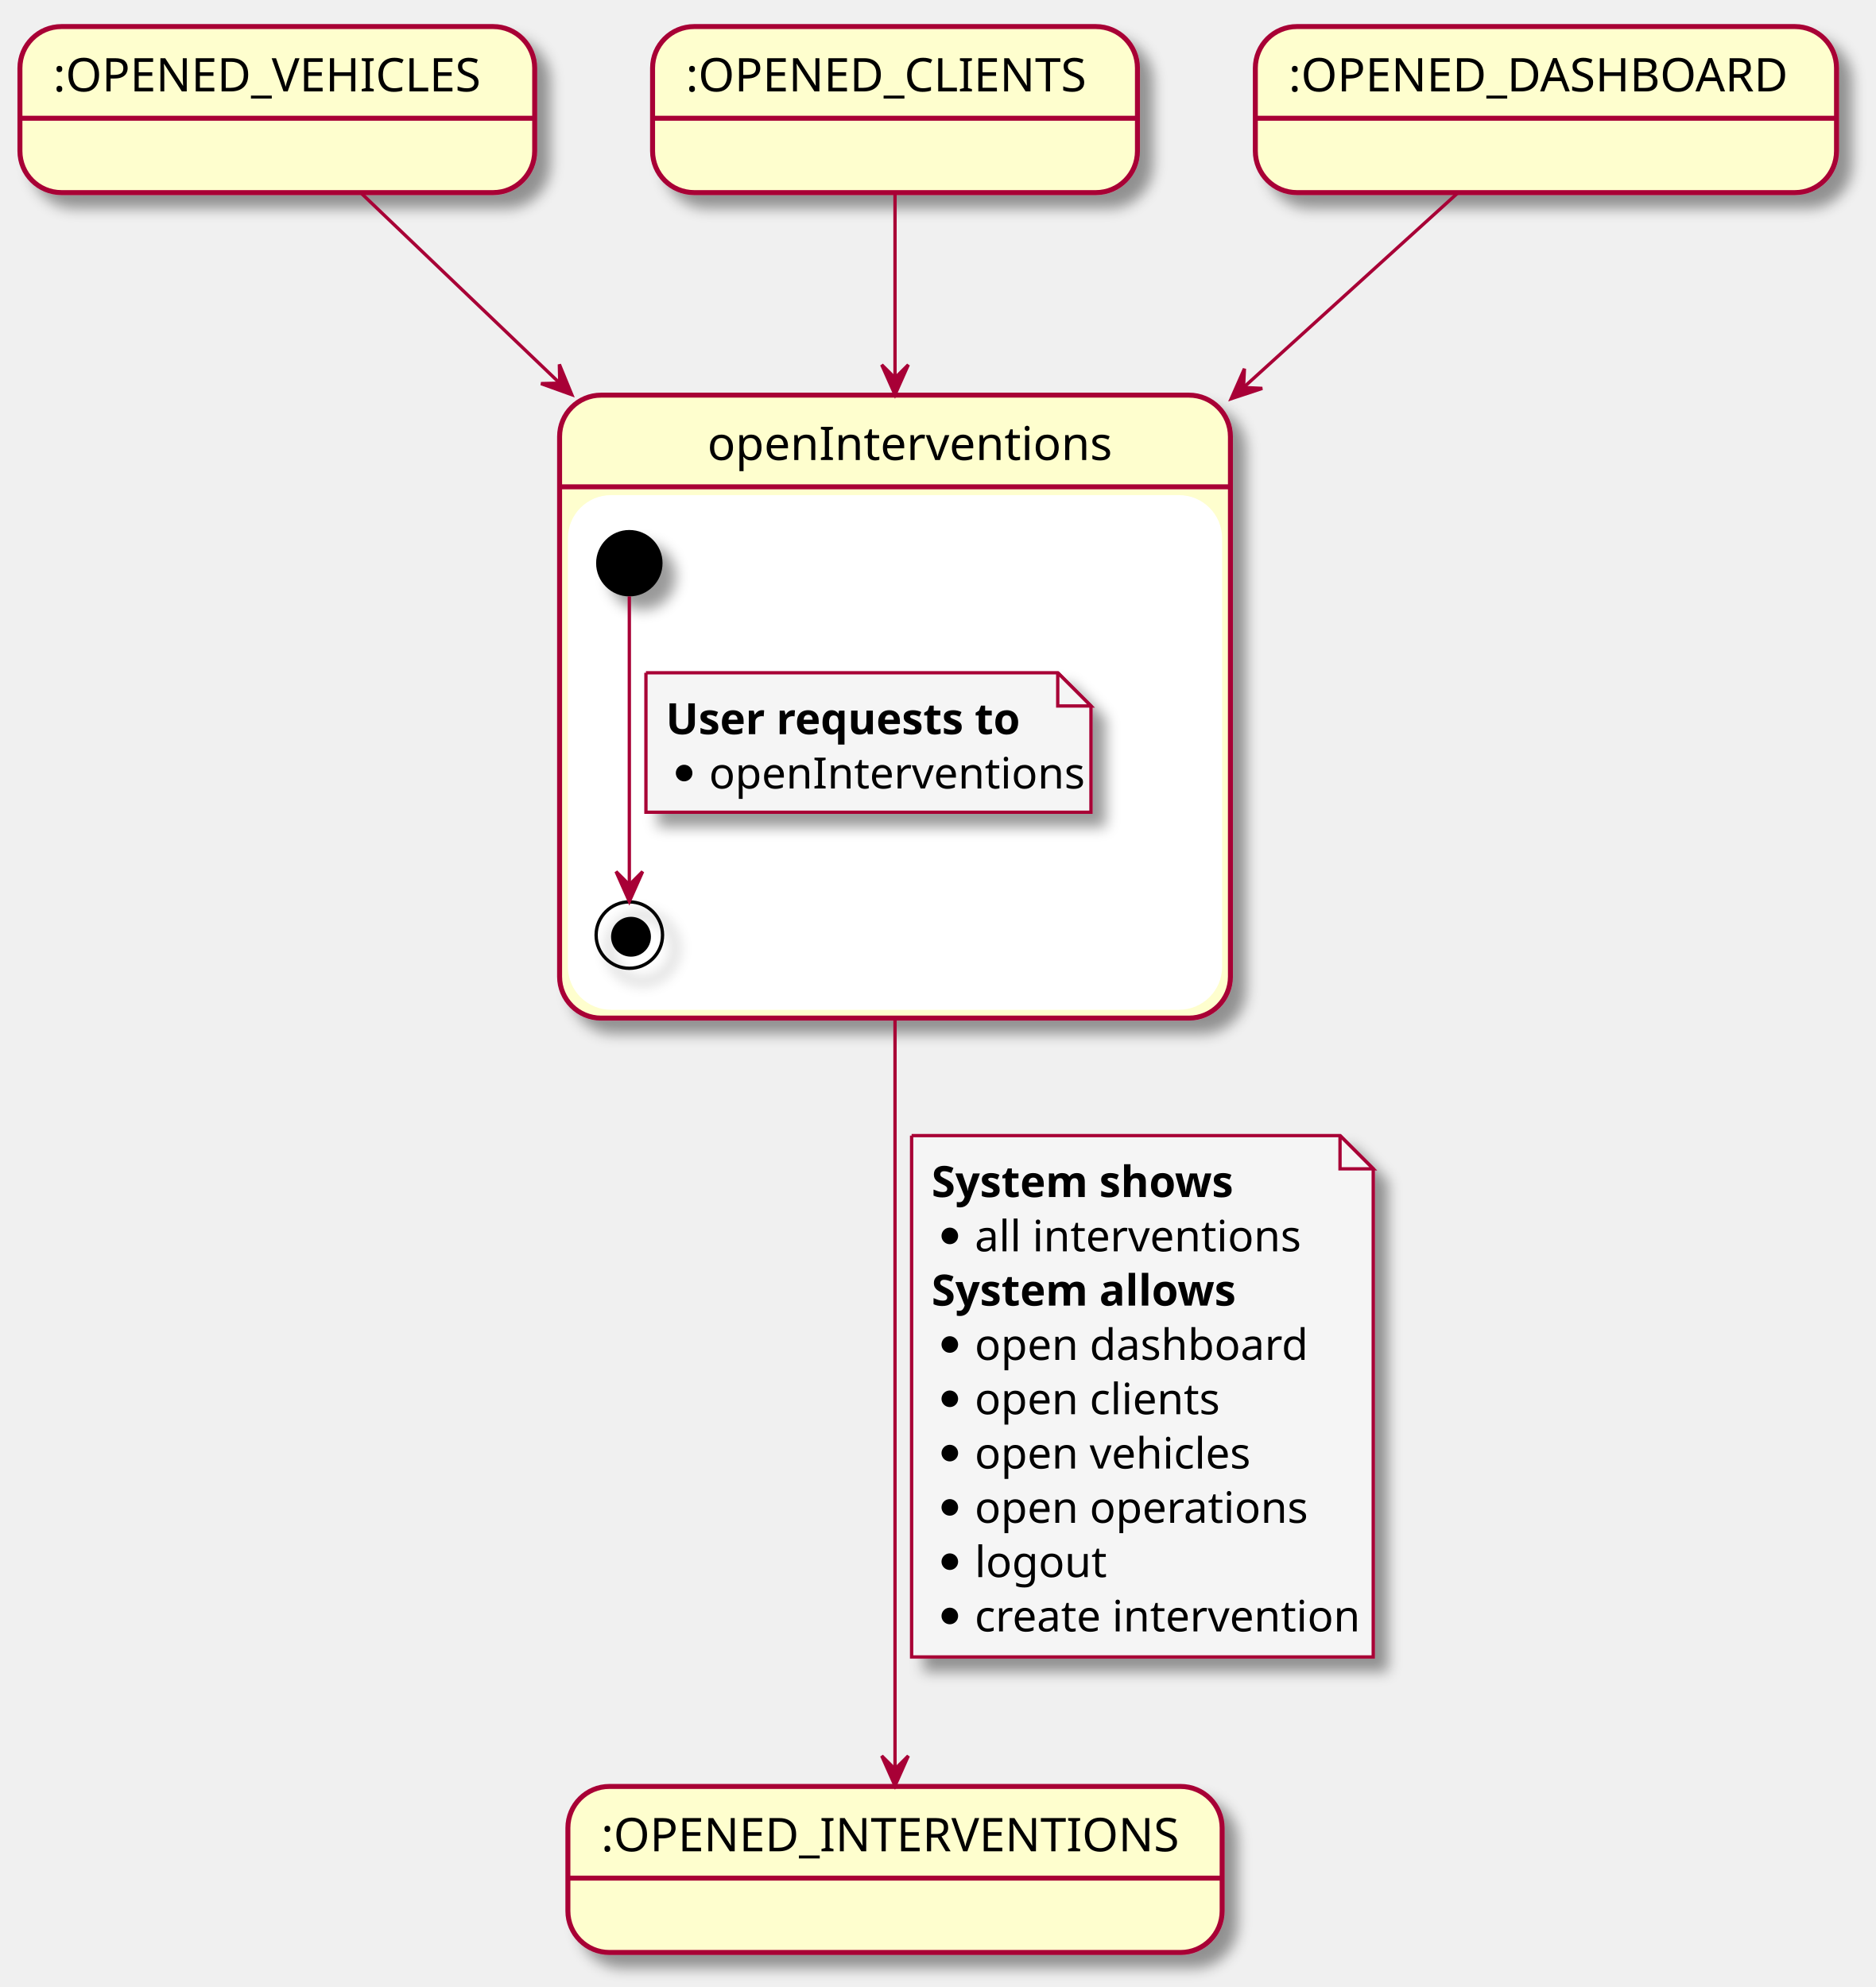
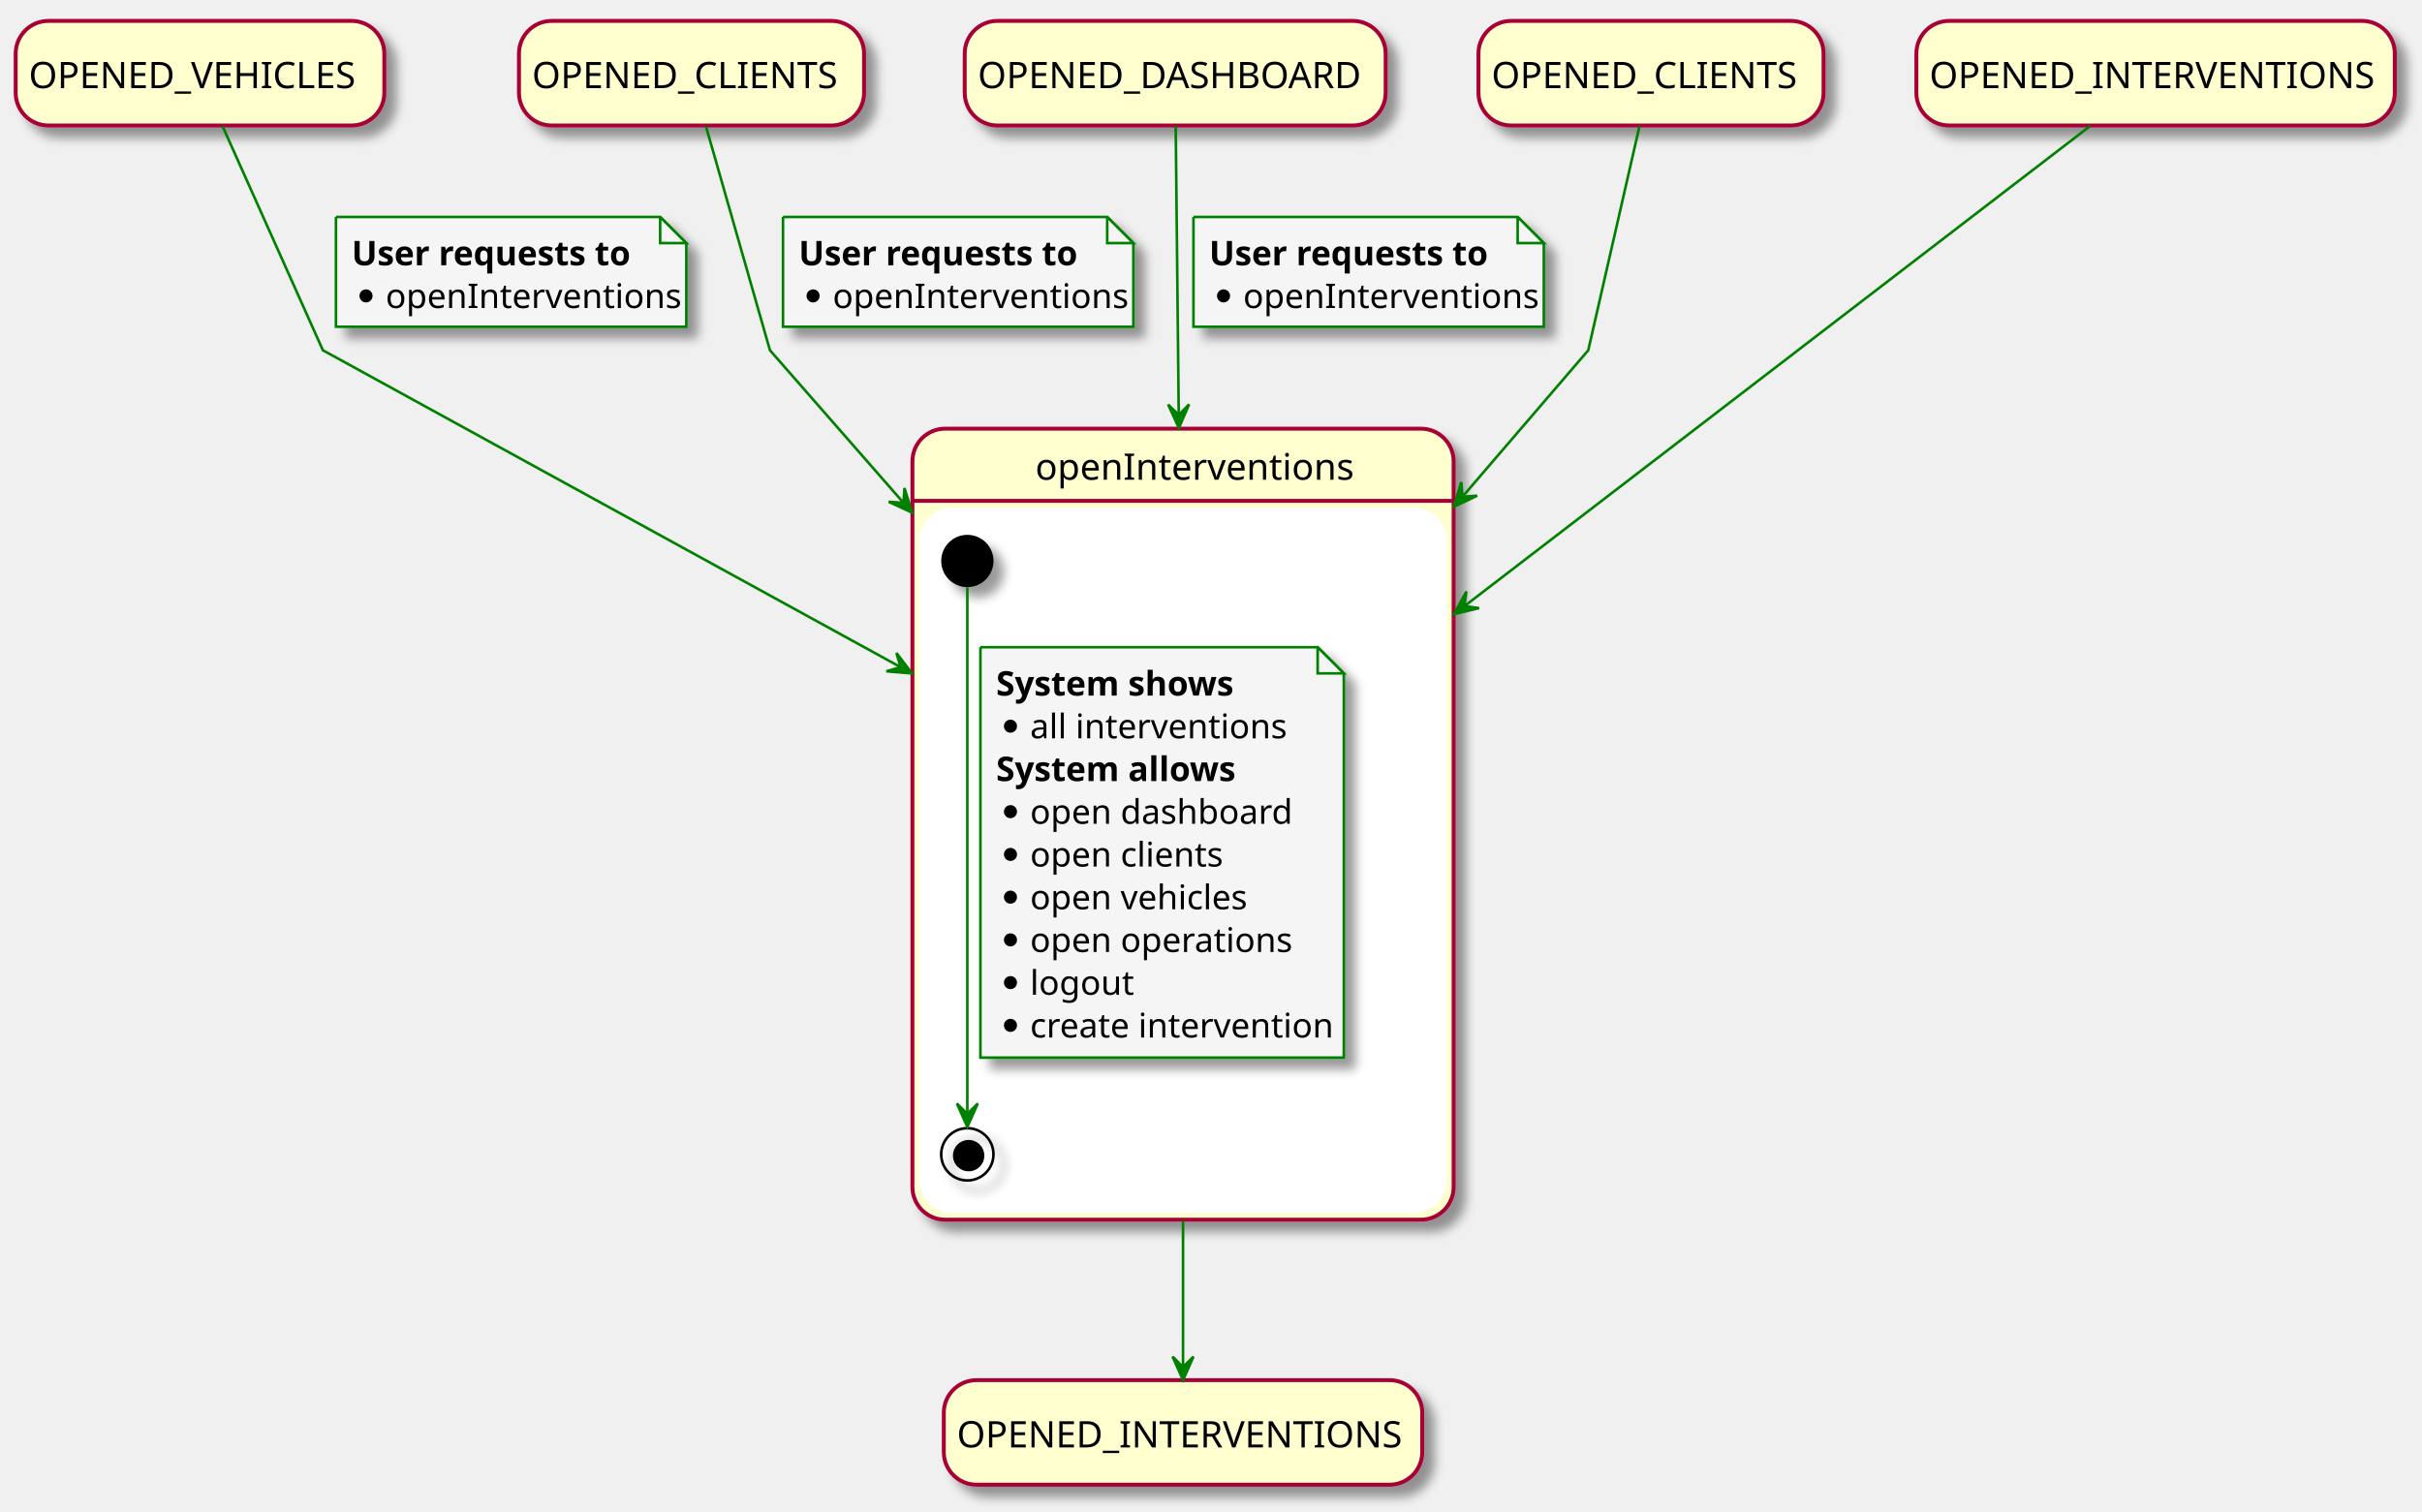
- <svg xmlns="http://www.w3.org/2000/svg" contentScriptType="application/ecmascript" contentStyleType="text/css" height="748.75px" preserveAspectRatio="none" style="width:706px;height:748px;" version="1.1" viewBox="0 0 706 748" width="706.25px" zoomAndPan="magnify">
+ <svg xmlns="http://www.w3.org/2000/svg" contentScriptType="application/ecmascript" contentStyleType="text/css" height="723.75px" preserveAspectRatio="none" style="width:1158px;height:723px;" version="1.1" viewBox="0 0 1158 723" width="1158.75px" zoomAndPan="magnify">
  <defs>
-     <filter height="300%" id="f1x6ybj85kouej" width="300%" x="-1" y="-1">
+     <filter height="300%" id="f1bzujbh2dgm6e" width="300%" x="-1" y="-1">
      <feGaussianBlur result="blurOut" stdDeviation="2.5" />
      <feColorMatrix in="blurOut" result="blurOut2" type="matrix" values="0 0 0 0 0 0 0 0 0 0 0 0 0 0 0 0 0 0 .4 0" />
      <feOffset dx="5.0" dy="5.0" in="blurOut2" result="blurOut3" />
      <feBlend in="SourceGraphic" in2="blurOut3" mode="normal" />
    </filter>
  </defs>
  <g>
-     <rect fill="#FEFECE" filter="url(#f1x6ybj85kouej)" height="62.5" rx="15.625" ry="15.625" style="stroke: #A80036; stroke-width: 1.875;" width="193.75" x="7.5" y="10" />
-     <line style="stroke: #A80036; stroke-width: 1.875;" x1="7.5" x2="201.25" y1="44.512" y2="44.512" />
-     <text fill="#000000" font-family="sans-serif" font-size="17.5" lengthAdjust="spacingAndGlyphs" textLength="168.75" x="20" y="34.416">:OPENED_VEHICLES</text>
-     <rect fill="#FEFECE" filter="url(#f1x6ybj85kouej)" height="62.5" rx="15.625" ry="15.625" style="stroke: #A80036; stroke-width: 1.875;" width="182.5" x="245.625" y="10" />
-     <line style="stroke: #A80036; stroke-width: 1.875;" x1="245.625" x2="428.125" y1="44.512" y2="44.512" />
-     <text fill="#000000" font-family="sans-serif" font-size="17.5" lengthAdjust="spacingAndGlyphs" textLength="157.5" x="258.125" y="34.416">:OPENED_CLIENTS</text>
-     <rect fill="#FEFECE" filter="url(#f1x6ybj85kouej)" height="62.5" rx="15.625" ry="15.625" style="stroke: #A80036; stroke-width: 1.875;" width="218.75" x="472.5" y="10" />
-     <line style="stroke: #A80036; stroke-width: 1.875;" x1="472.5" x2="691.25" y1="44.512" y2="44.512" />
-     <text fill="#000000" font-family="sans-serif" font-size="17.5" lengthAdjust="spacingAndGlyphs" textLength="193.75" x="485" y="34.416">:OPENED_DASHBOARD</text>
-     <rect fill="#FEFECE" filter="url(#f1x6ybj85kouej)" height="62.5" rx="15.625" ry="15.625" style="stroke: #A80036; stroke-width: 1.875;" width="246.25" x="213.75" y="672.5" />
-     <line style="stroke: #A80036; stroke-width: 1.875;" x1="213.75" x2="460" y1="707.012" y2="707.012" />
-     <text fill="#000000" font-family="sans-serif" font-size="17.5" lengthAdjust="spacingAndGlyphs" textLength="221.25" x="226.25" y="696.917">:OPENED_INTERVENTIONS</text>
-     <rect fill="#FEFECE" filter="url(#f1x6ybj85kouej)" height="234.512" rx="15.625" ry="15.625" style="stroke: #A80036; stroke-width: 1.875;" width="252.5" x="210.625" y="148.75" />
-     <rect fill="#FFFFFF" height="192.5" rx="15.625" ry="15.625" style="stroke: #FFFFFF; stroke-width: 1.25;" width="245" x="214.375" y="187.012" />
-     <line style="stroke: #A80036; stroke-width: 1.875;" x1="210.625" x2="463.125" y1="183.262" y2="183.262" />
-     <text fill="#000000" font-family="sans-serif" font-size="17.5" lengthAdjust="spacingAndGlyphs" textLength="141.25" x="266.25" y="173.167">openInterventions</text>
-     <ellipse cx="236.875" cy="212.012" fill="#000000" filter="url(#f1x6ybj85kouej)" rx="12.5" ry="12.5" style="stroke: none; stroke-width: 1.25;" />
-     <ellipse cx="236.875" cy="352.012" fill="none" filter="url(#f1x6ybj85kouej)" rx="12.5" ry="12.5" style="stroke: #000000; stroke-width: 1.25;" />
-     <ellipse cx="237.5" cy="352.637" fill="#000000" rx="7.5" ry="7.5" style="stroke: none; stroke-width: 1.25;" />
-     <path d="M236.875,224.514 C236.875,248.384 236.875,304.257 236.875,332.996 " fill="none" id="*start*openInterventions-&gt;*end*openInterventions" style="stroke: #A80036; stroke-width: 1.25;" />
-     <polygon fill="#A80036" points="236.875,339.354,241.875,328.104,236.875,333.104,231.875,328.104,236.875,339.354" style="stroke: #A80036; stroke-width: 1.25;" />
-     <path d="M243.125,253.262 L243.125,305.762 L410.625,305.762 L410.625,265.762 L398.125,253.262 L243.125,253.262 " fill="#F5F5F5" filter="url(#f1x6ybj85kouej)" style="stroke: #A80036; stroke-width: 1.25;" />
-     <path d="M398.125,253.262 L398.125,265.762 L410.625,265.762 L398.125,253.262 " fill="#F5F5F5" style="stroke: #A80036; stroke-width: 1.25;" />
-     <text fill="#000000" font-family="sans-serif" font-size="16.25" font-weight="bold" lengthAdjust="spacingAndGlyphs" textLength="126.25" x="250.625" y="276.381">User requests to</text>
-     <ellipse cx="257.5" cy="291.016" fill="#000000" rx="3.125" ry="3.125" style="stroke: #000000; stroke-width: 0.0;" />
-     <text fill="#000000" font-family="sans-serif" font-size="16.25" lengthAdjust="spacingAndGlyphs" textLength="125" x="266.875" y="296.82">openInterventions</text>
-     <path d="M135.731,72.507 C155.532,91.457 182.561,117.324 210.377,143.944 " fill="none" id="startState1-&gt;openInterventions" style="stroke: #A80036; stroke-width: 1.25;" />
-     <polygon fill="#A80036" points="215.213,148.57,210.543,137.179,210.698,144.248,203.628,144.402,215.213,148.57" style="stroke: #A80036; stroke-width: 1.25;" />
-     <path d="M336.875,72.507 C336.875,91.066 336.875,116.257 336.875,142.295 " fill="none" id="startState2-&gt;openInterventions" style="stroke: #A80036; stroke-width: 1.25;" />
-     <polygon fill="#A80036" points="336.875,148.57,341.875,137.32,336.875,142.32,331.875,137.32,336.875,148.57" style="stroke: #A80036; stroke-width: 1.25;" />
-     <path d="M548.834,72.507 C527.509,91.874 498.231,118.463 468.241,145.697 " fill="none" id="startState3-&gt;openInterventions" style="stroke: #A80036; stroke-width: 1.25;" />
-     <polygon fill="#A80036" points="463.423,150.074,475.112,146.212,468.049,145.872,468.389,138.809,463.423,150.074" style="stroke: #A80036; stroke-width: 1.25;" />
-     <path d="M336.875,384.072 C336.875,478.043 336.875,604.309 336.875,665.786 " fill="none" id="openInterventions-&gt;endState" style="stroke: #A80036; stroke-width: 1.25;" />
-     <polygon fill="#A80036" points="336.875,672.244,341.875,660.994,336.875,665.994,331.875,660.994,336.875,672.244" style="stroke: #A80036; stroke-width: 1.25;" />
-     <path d="M343.125,427.5 L343.125,623.75 L516.875,623.75 L516.875,440 L504.375,427.5 L343.125,427.5 " fill="#F5F5F5" filter="url(#f1x6ybj85kouej)" style="stroke: #A80036; stroke-width: 1.25;" />
-     <path d="M504.375,427.5 L504.375,440 L516.875,440 L504.375,427.5 " fill="#F5F5F5" style="stroke: #A80036; stroke-width: 1.25;" />
-     <text fill="#000000" font-family="sans-serif" font-size="16.25" font-weight="bold" lengthAdjust="spacingAndGlyphs" textLength="111.25" x="350.625" y="450.619">System shows</text>
-     <ellipse cx="357.5" cy="465.254" fill="#000000" rx="3.125" ry="3.125" style="stroke: #000000; stroke-width: 0.0;" />
-     <text fill="#000000" font-family="sans-serif" font-size="16.25" lengthAdjust="spacingAndGlyphs" textLength="111.25" x="366.875" y="471.058">all interventions</text>
-     <text fill="#000000" font-family="sans-serif" font-size="16.25" font-weight="bold" lengthAdjust="spacingAndGlyphs" textLength="113.75" x="350.625" y="491.498">System allows</text>
-     <ellipse cx="357.5" cy="506.133" fill="#000000" rx="3.125" ry="3.125" style="stroke: #000000; stroke-width: 0.0;" />
-     <text fill="#000000" font-family="sans-serif" font-size="16.25" lengthAdjust="spacingAndGlyphs" textLength="115" x="366.875" y="511.937">open dashboard</text>
-     <ellipse cx="357.5" cy="526.572" fill="#000000" rx="3.125" ry="3.125" style="stroke: #000000; stroke-width: 0.0;" />
-     <text fill="#000000" font-family="sans-serif" font-size="16.25" lengthAdjust="spacingAndGlyphs" textLength="87.5" x="366.875" y="532.377">open clients</text>
-     <ellipse cx="357.5" cy="547.012" fill="#000000" rx="3.125" ry="3.125" style="stroke: #000000; stroke-width: 0.0;" />
-     <text fill="#000000" font-family="sans-serif" font-size="16.25" lengthAdjust="spacingAndGlyphs" textLength="97.5" x="366.875" y="552.816">open vehicles</text>
-     <ellipse cx="357.5" cy="567.451" fill="#000000" rx="3.125" ry="3.125" style="stroke: #000000; stroke-width: 0.0;" />
-     <text fill="#000000" font-family="sans-serif" font-size="16.25" lengthAdjust="spacingAndGlyphs" textLength="115" x="366.875" y="573.256">open operations</text>
-     <ellipse cx="357.5" cy="587.891" fill="#000000" rx="3.125" ry="3.125" style="stroke: #000000; stroke-width: 0.0;" />
-     <text fill="#000000" font-family="sans-serif" font-size="16.25" lengthAdjust="spacingAndGlyphs" textLength="43.75" x="366.875" y="593.695">logout</text>
-     <ellipse cx="357.5" cy="608.33" fill="#000000" rx="3.125" ry="3.125" style="stroke: #000000; stroke-width: 0.0;" />
-     <text fill="#000000" font-family="sans-serif" font-size="16.25" lengthAdjust="spacingAndGlyphs" textLength="131.25" x="366.875" y="614.135">create intervention</text>
+     <rect fill="#FEFECE" filter="url(#f1bzujbh2dgm6e)" height="50" rx="15.625" ry="15.625" style="stroke: #A80036; stroke-width: 1.875;" width="176.25" x="7.5" y="10" />
+     <text fill="#000000" font-family="sans-serif" font-size="17.5" lengthAdjust="spacingAndGlyphs" textLength="163.75" x="13.75" y="42.161">OPENED_VEHICLES</text>
+     <rect fill="#FEFECE" filter="url(#f1bzujbh2dgm6e)" height="50" rx="15.625" ry="15.625" style="stroke: #A80036; stroke-width: 1.875;" width="165" x="248.125" y="10" />
+     <text fill="#000000" font-family="sans-serif" font-size="17.5" lengthAdjust="spacingAndGlyphs" textLength="152.5" x="254.375" y="42.161">OPENED_CLIENTS</text>
+     <rect fill="#FEFECE" filter="url(#f1bzujbh2dgm6e)" height="50" rx="15.625" ry="15.625" style="stroke: #A80036; stroke-width: 1.875;" width="201.25" x="461.25" y="10" />
+     <text fill="#000000" font-family="sans-serif" font-size="17.5" lengthAdjust="spacingAndGlyphs" textLength="188.75" x="467.5" y="42.161">OPENED_DASHBOARD</text>
+     <rect fill="#FEFECE" filter="url(#f1bzujbh2dgm6e)" height="50" rx="15.625" ry="15.625" style="stroke: #A80036; stroke-width: 1.875;" width="165" x="706.875" y="10" />
+     <text fill="#000000" font-family="sans-serif" font-size="17.5" lengthAdjust="spacingAndGlyphs" textLength="152.5" x="713.125" y="42.161">OPENED_CLIENTS</text>
+     <rect fill="#FEFECE" filter="url(#f1bzujbh2dgm6e)" height="50" rx="15.625" ry="15.625" style="stroke: #A80036; stroke-width: 1.875;" width="228.75" x="916.25" y="10" />
+     <text fill="#000000" font-family="sans-serif" font-size="17.5" lengthAdjust="spacingAndGlyphs" textLength="216.25" x="922.5" y="42.161">OPENED_INTERVENTIONS</text>
+     <rect fill="#FEFECE" filter="url(#f1bzujbh2dgm6e)" height="50" rx="15.625" ry="15.625" style="stroke: #A80036; stroke-width: 1.875;" width="228.75" x="451.25" y="660" />
+     <text fill="#000000" font-family="sans-serif" font-size="17.5" lengthAdjust="spacingAndGlyphs" textLength="216.25" x="457.5" y="692.161">OPENED_INTERVENTIONS</text>
+     <rect fill="#FEFECE" filter="url(#f1bzujbh2dgm6e)" height="378.262" rx="15.625" ry="15.625" style="stroke: #A80036; stroke-width: 1.875;" width="258.75" x="436.25" y="205" />
+     <rect fill="#FFFFFF" height="336.25" rx="15.625" ry="15.625" style="stroke: #FFFFFF; stroke-width: 1.25;" width="251.25" x="440" y="243.262" />
+     <line style="stroke: #A80036; stroke-width: 1.875;" x1="436.25" x2="695" y1="239.512" y2="239.512" />
+     <text fill="#000000" font-family="sans-serif" font-size="17.5" lengthAdjust="spacingAndGlyphs" textLength="141.25" x="495" y="229.417">openInterventions</text>
+     <ellipse cx="462.5" cy="268.262" fill="#000000" filter="url(#f1bzujbh2dgm6e)" rx="12.5" ry="12.5" style="stroke: none; stroke-width: 1.25;" />
+     <ellipse cx="462.5" cy="552.012" fill="none" filter="url(#f1bzujbh2dgm6e)" rx="12.5" ry="12.5" style="stroke: #000000; stroke-width: 1.25;" />
+     <ellipse cx="463.125" cy="552.637" fill="#000000" rx="7.5" ry="7.5" style="stroke: none; stroke-width: 1.25;" />
+     <path d="M462.5,280.885 C462.5,324.249 462.5,479.435 462.5,532.679 " fill="none" id="*start*openInterventions-&gt;*end*openInterventions" style="stroke: #008000; stroke-width: 1.25;" />
+     <polygon fill="#008000" points="462.5,538.935,467.5,527.685,462.5,532.685,457.5,527.685,462.5,538.935" style="stroke: #008000; stroke-width: 1.25;" />
+     <path d="M468.75,309.512 L468.75,505.762 L642.5,505.762 L642.5,322.012 L630,309.512 L468.75,309.512 " fill="#F5F5F5" filter="url(#f1bzujbh2dgm6e)" style="stroke: #008000; stroke-width: 1.25;" />
+     <path d="M630,309.512 L630,322.012 L642.5,322.012 L630,309.512 " fill="#F5F5F5" style="stroke: #008000; stroke-width: 1.25;" />
+     <text fill="#000000" font-family="sans-serif" font-size="16.25" font-weight="bold" lengthAdjust="spacingAndGlyphs" textLength="111.25" x="476.25" y="332.631">System shows</text>
+     <ellipse cx="483.125" cy="347.266" fill="#000000" rx="3.125" ry="3.125" style="stroke: #000000; stroke-width: 0.0;" />
+     <text fill="#000000" font-family="sans-serif" font-size="16.25" lengthAdjust="spacingAndGlyphs" textLength="111.25" x="492.5" y="353.07">all interventions</text>
+     <text fill="#000000" font-family="sans-serif" font-size="16.25" font-weight="bold" lengthAdjust="spacingAndGlyphs" textLength="113.75" x="476.25" y="373.51">System allows</text>
+     <ellipse cx="483.125" cy="388.144" fill="#000000" rx="3.125" ry="3.125" style="stroke: #000000; stroke-width: 0.0;" />
+     <text fill="#000000" font-family="sans-serif" font-size="16.25" lengthAdjust="spacingAndGlyphs" textLength="115" x="492.5" y="393.949">open dashboard</text>
+     <ellipse cx="483.125" cy="408.584" fill="#000000" rx="3.125" ry="3.125" style="stroke: #000000; stroke-width: 0.0;" />
+     <text fill="#000000" font-family="sans-serif" font-size="16.25" lengthAdjust="spacingAndGlyphs" textLength="87.5" x="492.5" y="414.388">open clients</text>
+     <ellipse cx="483.125" cy="429.023" fill="#000000" rx="3.125" ry="3.125" style="stroke: #000000; stroke-width: 0.0;" />
+     <text fill="#000000" font-family="sans-serif" font-size="16.25" lengthAdjust="spacingAndGlyphs" textLength="97.5" x="492.5" y="434.828">open vehicles</text>
+     <ellipse cx="483.125" cy="449.463" fill="#000000" rx="3.125" ry="3.125" style="stroke: #000000; stroke-width: 0.0;" />
+     <text fill="#000000" font-family="sans-serif" font-size="16.25" lengthAdjust="spacingAndGlyphs" textLength="115" x="492.5" y="455.267">open operations</text>
+     <ellipse cx="483.125" cy="469.902" fill="#000000" rx="3.125" ry="3.125" style="stroke: #000000; stroke-width: 0.0;" />
+     <text fill="#000000" font-family="sans-serif" font-size="16.25" lengthAdjust="spacingAndGlyphs" textLength="43.75" x="492.5" y="475.707">logout</text>
+     <ellipse cx="483.125" cy="490.342" fill="#000000" rx="3.125" ry="3.125" style="stroke: #000000; stroke-width: 0.0;" />
+     <text fill="#000000" font-family="sans-serif" font-size="16.25" lengthAdjust="spacingAndGlyphs" textLength="131.25" x="492.5" y="496.146">create intervention</text>
+     <path d="M106.401,60.324 C123.361,98.214 154.375,167.5 154.375,167.5 C154.375,167.5 310.525,253.169 430.387,318.93 " fill="none" id="startState1-&gt;openInterventions" style="stroke: #008000; stroke-width: 1.25;" />
+     <polygon fill="#008000" points="436.067,322.045,428.608,312.252,430.587,319.04,423.799,321.02,436.067,322.045" style="stroke: #008000; stroke-width: 1.25;" />
+     <path d="M160.625,103.75 L160.625,156.25 L328.125,156.25 L328.125,116.25 L315.625,103.75 L160.625,103.75 " fill="#F5F5F5" filter="url(#f1bzujbh2dgm6e)" style="stroke: #008000; stroke-width: 1.25;" />
+     <path d="M315.625,103.75 L315.625,116.25 L328.125,116.25 L315.625,103.75 " fill="#F5F5F5" style="stroke: #008000; stroke-width: 1.25;" />
+     <text fill="#000000" font-family="sans-serif" font-size="16.25" font-weight="bold" lengthAdjust="spacingAndGlyphs" textLength="126.25" x="168.125" y="126.869">User requests to</text>
+     <ellipse cx="175" cy="141.504" fill="#000000" rx="3.125" ry="3.125" style="stroke: #000000; stroke-width: 0.0;" />
+     <text fill="#000000" font-family="sans-serif" font-size="16.25" lengthAdjust="spacingAndGlyphs" textLength="125" x="184.375" y="147.308">openInterventions</text>
+     <path d="M337.502,60.324 C348.329,98.214 368.125,167.5 368.125,167.5 C368.125,167.5 396.512,199.93 431.762,240.199 " fill="none" id="startState2-&gt;openInterventions" style="stroke: #008000; stroke-width: 1.25;" />
+     <polygon fill="#008000" points="436.094,245.148,432.446,233.389,431.977,240.445,424.921,239.976,436.094,245.148" style="stroke: #008000; stroke-width: 1.25;" />
+     <path d="M374.375,103.75 L374.375,156.25 L541.875,156.25 L541.875,116.25 L529.375,103.75 L374.375,103.75 " fill="#F5F5F5" filter="url(#f1bzujbh2dgm6e)" style="stroke: #008000; stroke-width: 1.25;" />
+     <path d="M529.375,103.75 L529.375,116.25 L541.875,116.25 L529.375,103.75 " fill="#F5F5F5" style="stroke: #008000; stroke-width: 1.25;" />
+     <text fill="#000000" font-family="sans-serif" font-size="16.25" font-weight="bold" lengthAdjust="spacingAndGlyphs" textLength="126.25" x="381.875" y="126.869">User requests to</text>
+     <ellipse cx="388.75" cy="141.504" fill="#000000" rx="3.125" ry="3.125" style="stroke: #000000; stroke-width: 0.0;" />
+     <text fill="#000000" font-family="sans-serif" font-size="16.25" lengthAdjust="spacingAndGlyphs" textLength="125" x="398.125" y="147.308">openInterventions</text>
+     <path d="M562.126,60.22 C562.438,89.789 562.996,142.968 563.577,198.268 " fill="none" id="startState3-&gt;openInterventions" style="stroke: #008000; stroke-width: 1.25;" />
+     <polygon fill="#008000" points="563.645,204.669,568.526,193.367,563.579,198.419,558.526,193.472,563.645,204.669" style="stroke: #008000; stroke-width: 1.25;" />
+     <path d="M570.625,103.75 L570.625,156.25 L738.125,156.25 L738.125,116.25 L725.625,103.75 L570.625,103.75 " fill="#F5F5F5" filter="url(#f1bzujbh2dgm6e)" style="stroke: #008000; stroke-width: 1.25;" />
+     <path d="M725.625,103.75 L725.625,116.25 L738.125,116.25 L725.625,103.75 " fill="#F5F5F5" style="stroke: #008000; stroke-width: 1.25;" />
+     <text fill="#000000" font-family="sans-serif" font-size="16.25" font-weight="bold" lengthAdjust="spacingAndGlyphs" textLength="126.25" x="578.125" y="126.869">User requests to</text>
+     <ellipse cx="585" cy="141.504" fill="#000000" rx="3.125" ry="3.125" style="stroke: #000000; stroke-width: 0.0;" />
+     <text fill="#000000" font-family="sans-serif" font-size="16.25" lengthAdjust="spacingAndGlyphs" textLength="125" x="594.375" y="147.308">openInterventions</text>
+     <path d="M783.872,60.324 C775.211,98.214 759.375,167.5 759.375,167.5 C759.375,167.5 732.754,198.501 699.247,237.52 " fill="none" id="startState4-&gt;openInterventions" style="stroke: #008000; stroke-width: 1.25;" />
+     <polygon fill="#008000" points="695.129,242.316,706.25,237.037,699.2,237.574,698.663,230.523,695.129,242.316" style="stroke: #008000; stroke-width: 1.25;" />
+     <path d="M999.393,60.22 C939.278,106.356 804.275,209.968 700.73,289.435 " fill="none" id="startState5-&gt;openInterventions" style="stroke: #008000; stroke-width: 1.25;" />
+     <polygon fill="#008000" points="695.202,293.678,707.171,290.795,700.161,289.873,701.084,282.862,695.202,293.678" style="stroke: #008000; stroke-width: 1.25;" />
+     <path d="M565.625,583.786 C565.625,610.795 565.625,635.514 565.625,653.615 " fill="none" id="openInterventions-&gt;endState" style="stroke: #008000; stroke-width: 1.25;" />
+     <polygon fill="#008000" points="565.625,659.976,570.625,648.726,565.625,653.726,560.625,648.726,565.625,659.976" style="stroke: #008000; stroke-width: 1.25;" />
  </g>
</svg>
